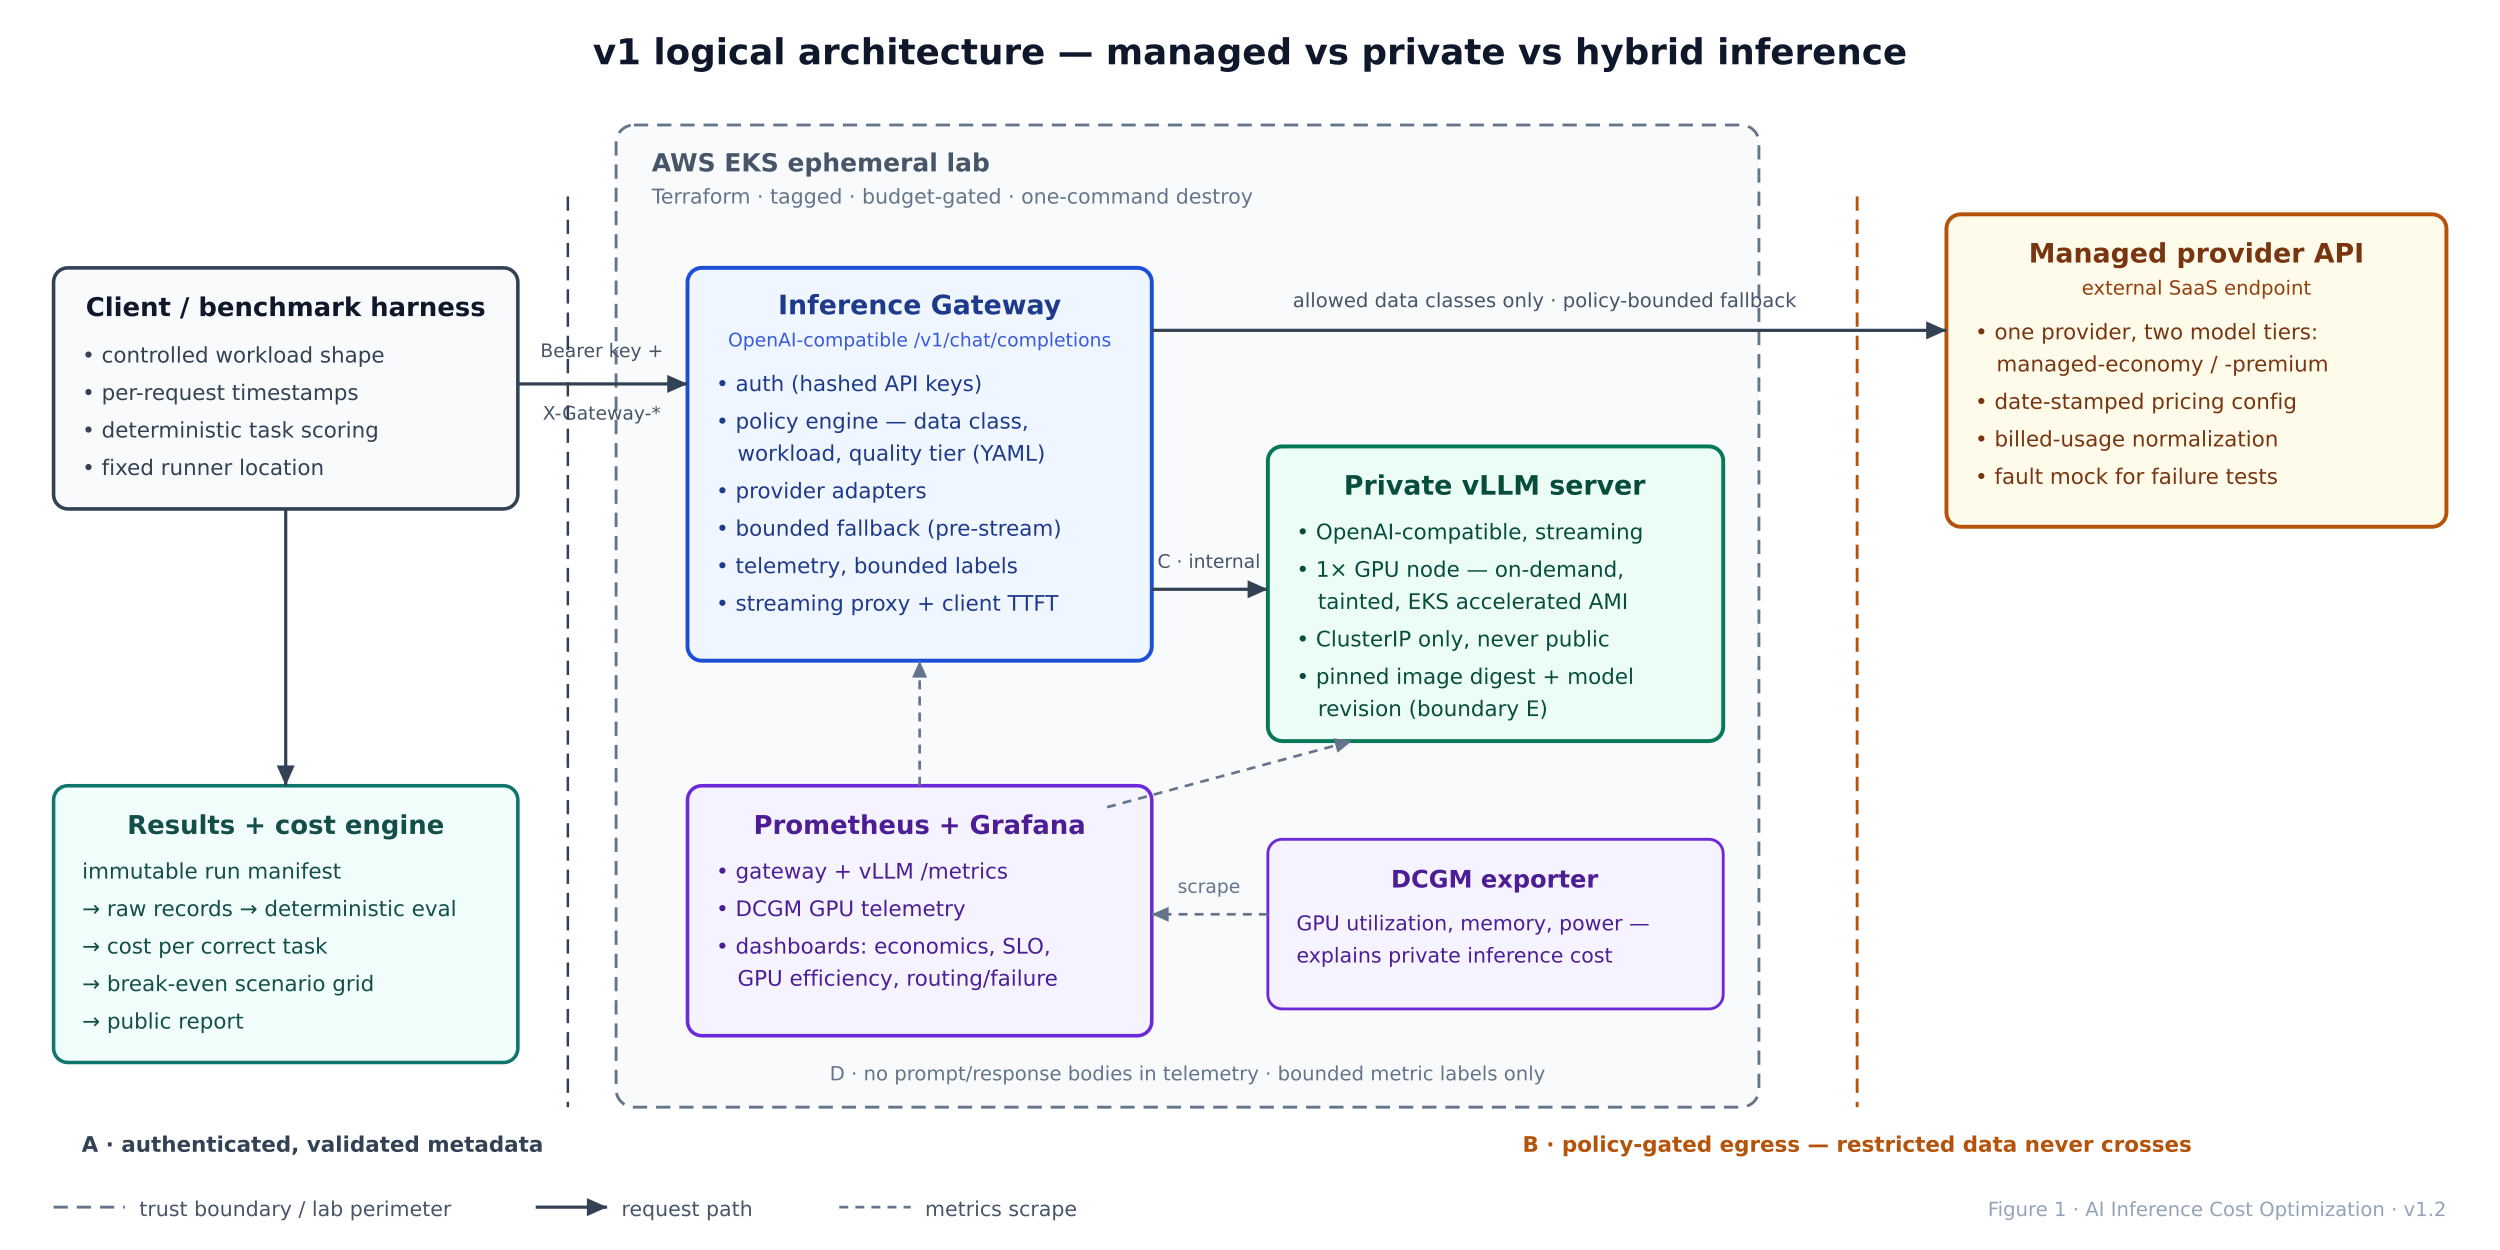
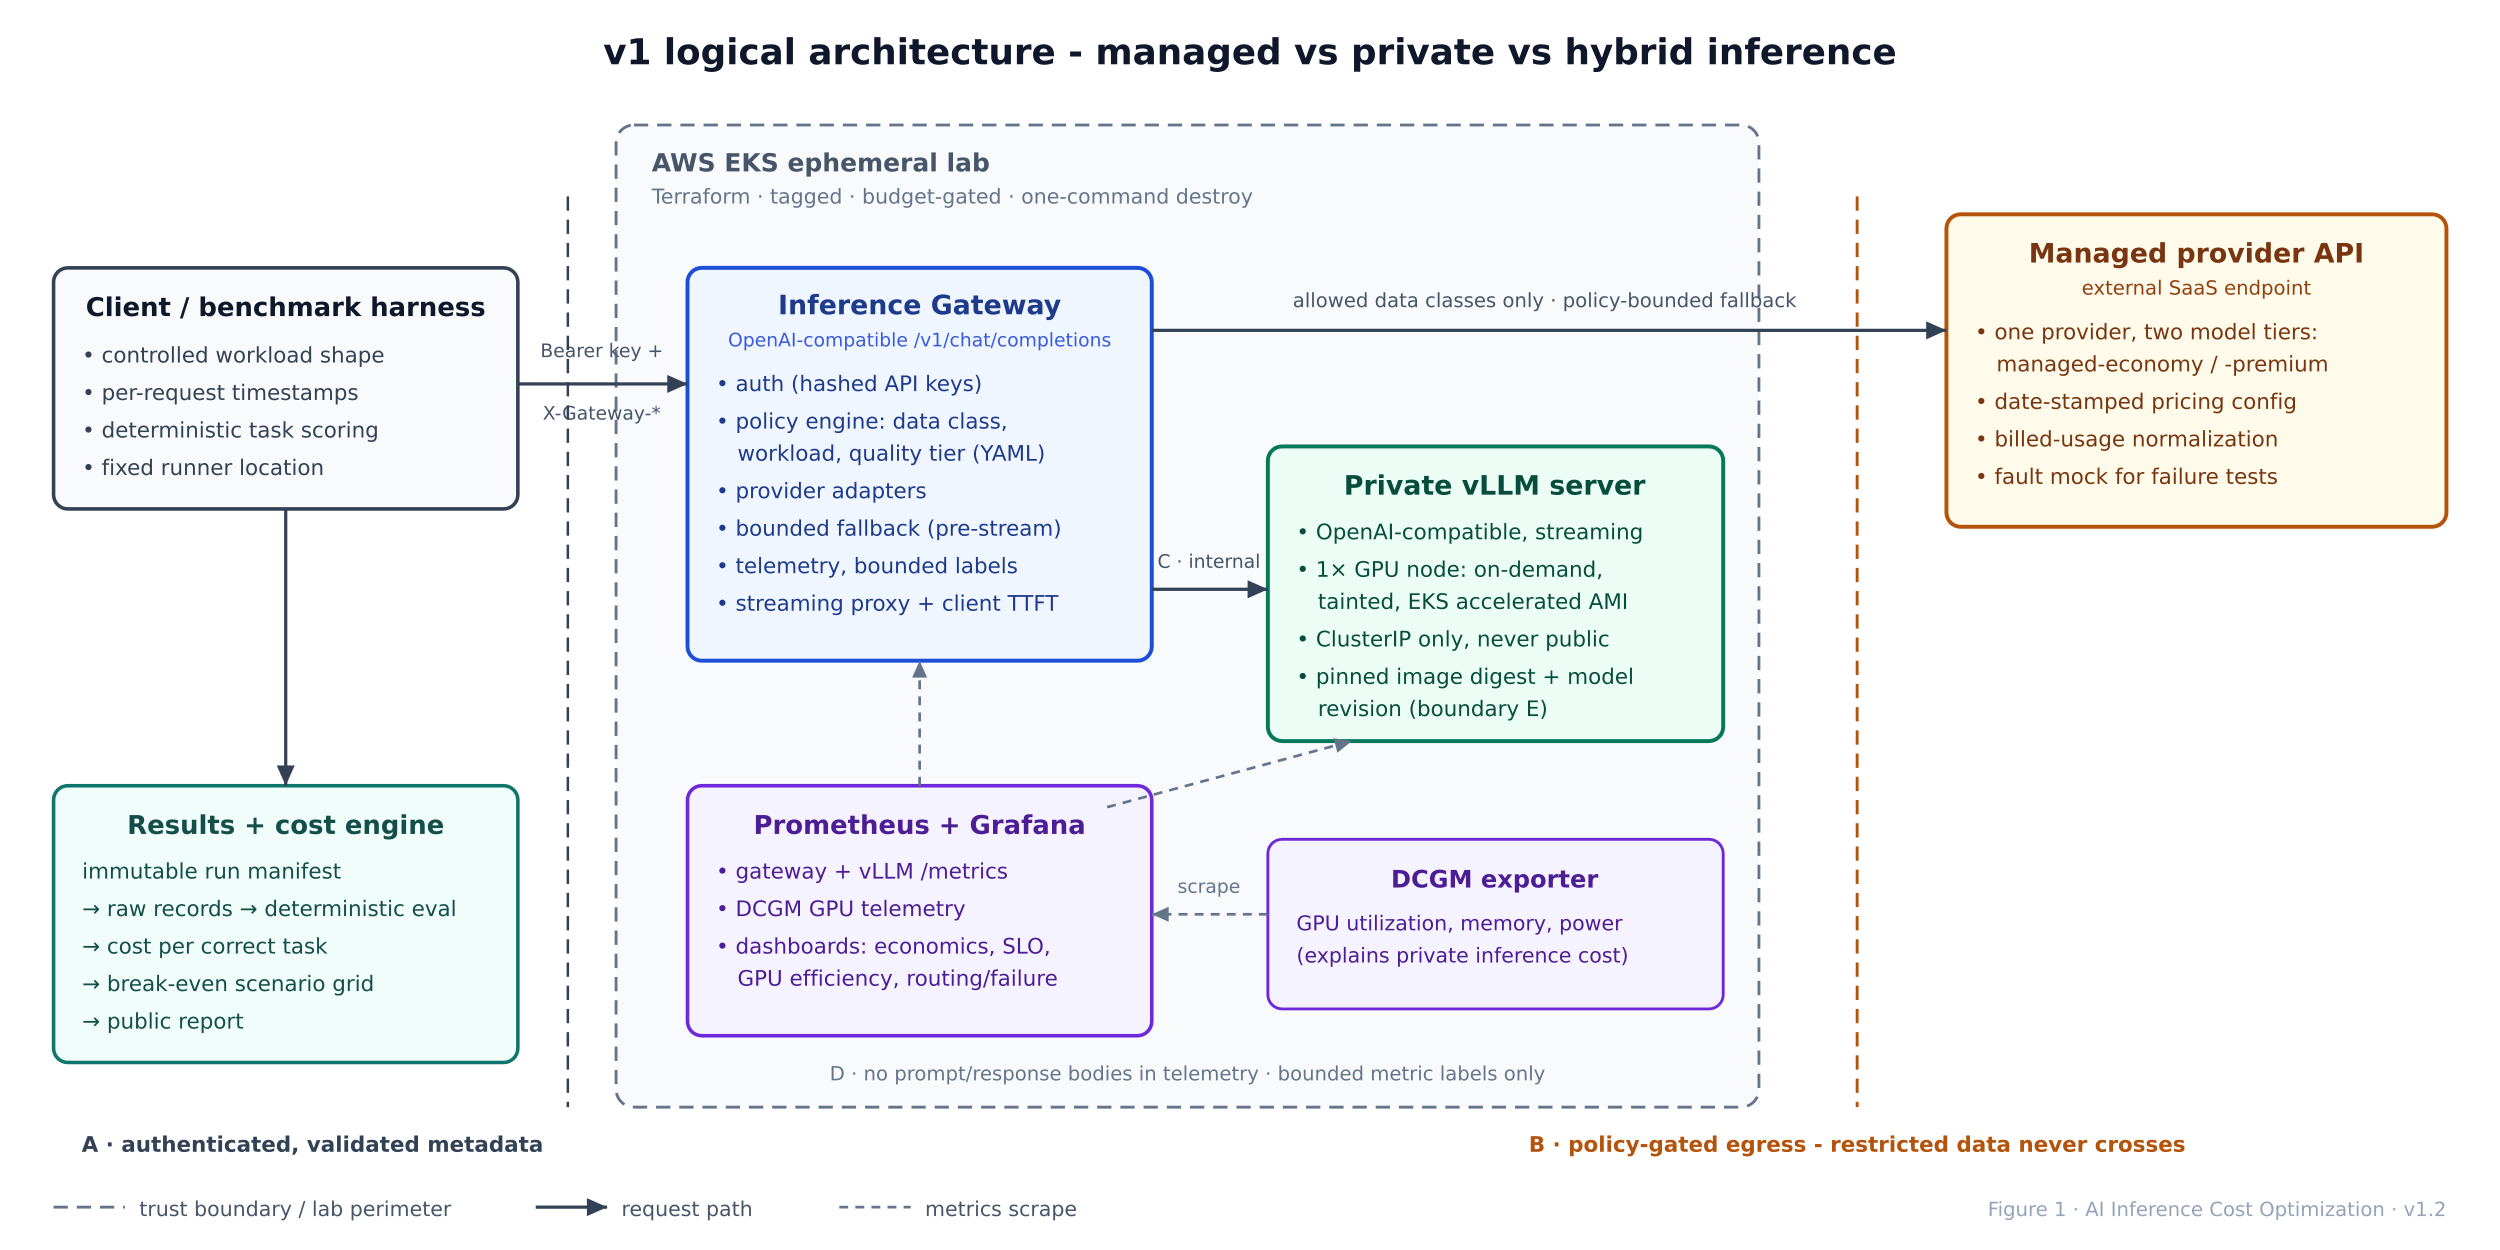
<svg xmlns="http://www.w3.org/2000/svg" viewBox="0 0 1400 700" font-family="DejaVu Sans, Helvetica, Arial, sans-serif">
  <defs>
    <marker id="arrow" viewBox="0 0 10 10" refX="9" refY="5" markerWidth="7" markerHeight="7" orient="auto-start-reverse">
      <path d="M 0 1 L 9 5 L 0 9 z" fill="#334155" />
    </marker>
    <marker id="arrowg" viewBox="0 0 10 10" refX="9" refY="5" markerWidth="7" markerHeight="7" orient="auto-start-reverse">
      <path d="M 0 1 L 9 5 L 0 9 z" fill="#64748b" />
    </marker>
  </defs>
  <rect x="0" y="0" width="1400" height="700" fill="#ffffff" />
-   <text x="700" y="36" text-anchor="middle" font-size="20" font-weight="bold" fill="#0f172a">v1 logical architecture — managed vs private vs hybrid inference</text>
+   <text x="700" y="36" text-anchor="middle" font-size="20" font-weight="bold" fill="#0f172a">v1 logical architecture - managed vs private vs hybrid inference</text>
  <rect x="345" y="70" width="640" height="550" rx="10" fill="#f8fafc" stroke="#64748b" stroke-width="1.6" stroke-dasharray="8 5" />
  <text x="365" y="96" font-size="14" font-weight="bold" fill="#475569">AWS EKS ephemeral lab</text>
  <text x="365" y="114" font-size="11.5" fill="#64748b">Terraform · tagged · budget-gated · one-command destroy</text>
  <rect x="30" y="150" width="260" height="135" rx="8" fill="#f8fafc" stroke="#334155" stroke-width="2" />
  <text x="160" y="177" text-anchor="middle" font-size="14.5" font-weight="bold" fill="#0f172a">Client / benchmark harness</text>
  <text x="46" y="203" font-size="12" fill="#334155">• controlled workload shape</text>
  <text x="46" y="224" font-size="12" fill="#334155">• per-request timestamps</text>
  <text x="46" y="245" font-size="12" fill="#334155">• deterministic task scoring</text>
  <text x="46" y="266" font-size="12" fill="#334155">• fixed runner location</text>
  <rect x="30" y="440" width="260" height="155" rx="8" fill="#f0fdfa" stroke="#0f766e" stroke-width="2" />
  <text x="160" y="467" text-anchor="middle" font-size="14.5" font-weight="bold" fill="#134e4a">Results + cost engine</text>
  <text x="46" y="492" font-size="12" fill="#134e4a">immutable run manifest</text>
  <text x="46" y="513" font-size="12" fill="#134e4a">→ raw records → deterministic eval</text>
  <text x="46" y="534" font-size="12" fill="#134e4a">→ cost per correct task</text>
  <text x="46" y="555" font-size="12" fill="#134e4a">→ break-even scenario grid</text>
  <text x="46" y="576" font-size="12" fill="#134e4a">→ public report</text>
  <line x1="160" y1="285" x2="160" y2="440" stroke="#334155" stroke-width="1.8" marker-end="url(#arrow)" />
  <rect x="385" y="150" width="260" height="220" rx="8" fill="#eff6ff" stroke="#1d4ed8" stroke-width="2.2" />
  <text x="515" y="176" text-anchor="middle" font-size="15" font-weight="bold" fill="#1e3a8a">Inference Gateway</text>
  <text x="515" y="194" text-anchor="middle" font-size="10.5" fill="#3b5bdb">OpenAI-compatible /v1/chat/completions</text>
  <text x="401" y="219" font-size="12" fill="#1e3a8a">• auth (hashed API keys)</text>
-   <text x="401" y="240" font-size="12" fill="#1e3a8a">• policy engine — data class,</text>
+   <text x="401" y="240" font-size="12" fill="#1e3a8a">• policy engine: data class,</text>
  <text x="413" y="258" font-size="12" fill="#1e3a8a">workload, quality tier (YAML)</text>
  <text x="401" y="279" font-size="12" fill="#1e3a8a">• provider adapters</text>
  <text x="401" y="300" font-size="12" fill="#1e3a8a">• bounded fallback (pre-stream)</text>
  <text x="401" y="321" font-size="12" fill="#1e3a8a">• telemetry, bounded labels</text>
  <text x="401" y="342" font-size="12" fill="#1e3a8a">• streaming proxy + client TTFT</text>
  <line x1="290" y1="215" x2="385" y2="215" stroke="#334155" stroke-width="1.8" marker-end="url(#arrow)" />
  <text x="337" y="200" text-anchor="middle" font-size="10.5" fill="#475569">Bearer key +</text>
  <text x="337" y="235" text-anchor="middle" font-size="10.5" fill="#475569">X-Gateway-*</text>
  <rect x="1090" y="120" width="280" height="175" rx="8" fill="#fffbeb" stroke="#b45309" stroke-width="2.2" />
  <text x="1230" y="147" text-anchor="middle" font-size="15" font-weight="bold" fill="#78350f">Managed provider API</text>
  <text x="1230" y="165" text-anchor="middle" font-size="11" fill="#92400e">external SaaS endpoint</text>
  <text x="1106" y="190" font-size="12" fill="#78350f">• one provider, two model tiers:</text>
  <text x="1118" y="208" font-size="12" fill="#78350f">managed-economy / -premium</text>
  <text x="1106" y="229" font-size="12" fill="#78350f">• date-stamped pricing config</text>
  <text x="1106" y="250" font-size="12" fill="#78350f">• billed-usage normalization</text>
  <text x="1106" y="271" font-size="12" fill="#78350f">• fault mock for failure tests</text>
  <line x1="645" y1="185" x2="1090" y2="185" stroke="#334155" stroke-width="1.8" marker-end="url(#arrow)" />
  <text x="865" y="172" text-anchor="middle" font-size="11" fill="#475569">allowed data classes only · policy-bounded fallback</text>
  <rect x="710" y="250" width="255" height="165" rx="8" fill="#ecfdf5" stroke="#047857" stroke-width="2.2" />
  <text x="837" y="277" text-anchor="middle" font-size="15" font-weight="bold" fill="#064e3b">Private vLLM server</text>
  <text x="726" y="302" font-size="12" fill="#064e3b">• OpenAI-compatible, streaming</text>
-   <text x="726" y="323" font-size="12" fill="#064e3b">• 1× GPU node — on-demand,</text>
+   <text x="726" y="323" font-size="12" fill="#064e3b">• 1× GPU node: on-demand,</text>
  <text x="738" y="341" font-size="12" fill="#064e3b">tainted, EKS accelerated AMI</text>
  <text x="726" y="362" font-size="12" fill="#064e3b">• ClusterIP only, never public</text>
  <text x="726" y="383" font-size="12" fill="#064e3b">• pinned image digest + model</text>
  <text x="738" y="401" font-size="12" fill="#064e3b">revision (boundary E)</text>
  <line x1="645" y1="330" x2="710" y2="330" stroke="#334155" stroke-width="1.8" marker-end="url(#arrow)" />
  <text x="677" y="318" text-anchor="middle" font-size="10.5" fill="#475569">C · internal</text>
  <rect x="385" y="440" width="260" height="140" rx="8" fill="#f5f3ff" stroke="#6d28d9" stroke-width="2" />
  <text x="515" y="467" text-anchor="middle" font-size="14.5" font-weight="bold" fill="#4c1d95">Prometheus + Grafana</text>
  <text x="401" y="492" font-size="12" fill="#4c1d95">• gateway + vLLM /metrics</text>
  <text x="401" y="513" font-size="12" fill="#4c1d95">• DCGM GPU telemetry</text>
  <text x="401" y="534" font-size="12" fill="#4c1d95">• dashboards: economics, SLO,</text>
  <text x="413" y="552" font-size="12" fill="#4c1d95">GPU efficiency, routing/failure</text>
  <rect x="710" y="470" width="255" height="95" rx="8" fill="#f5f3ff" stroke="#6d28d9" stroke-width="1.6" />
  <text x="837" y="497" text-anchor="middle" font-size="13.5" font-weight="bold" fill="#4c1d95">DCGM exporter</text>
-   <text x="726" y="521" font-size="11.5" fill="#4c1d95">GPU utilization, memory, power —</text>
-   <text x="726" y="539" font-size="11.5" fill="#4c1d95">explains private inference cost</text>
+   <text x="726" y="521" font-size="11.5" fill="#4c1d95">GPU utilization, memory, power</text>
+   <text x="726" y="539" font-size="11.5" fill="#4c1d95">(explains private inference cost)</text>
  <line x1="515" y1="440" x2="515" y2="370" stroke="#64748b" stroke-width="1.5" stroke-dasharray="5 4" marker-end="url(#arrowg)" />
  <line x1="620" y1="452" x2="757" y2="415" stroke="#64748b" stroke-width="1.5" stroke-dasharray="5 4" marker-end="url(#arrowg)" />
  <line x1="710" y1="512" x2="645" y2="512" stroke="#64748b" stroke-width="1.5" stroke-dasharray="5 4" marker-end="url(#arrowg)" />
  <text x="677" y="500" text-anchor="middle" font-size="10.5" fill="#64748b">scrape</text>
  <text x="665" y="605" text-anchor="middle" font-size="11" fill="#64748b">D · no prompt/response bodies in telemetry · bounded metric labels only</text>
  <line x1="1040" y1="110" x2="1040" y2="620" stroke="#b45309" stroke-width="1.6" stroke-dasharray="8 5" />
-   <text x="1040" y="645" text-anchor="middle" font-size="12" font-weight="bold" fill="#b45309">B · policy-gated egress — restricted data never crosses</text>
+   <text x="1040" y="645" text-anchor="middle" font-size="12" font-weight="bold" fill="#b45309">B · policy-gated egress - restricted data never crosses</text>
  <line x1="318" y1="110" x2="318" y2="620" stroke="#334155" stroke-width="1.4" stroke-dasharray="8 5" />
  <text x="175" y="645" text-anchor="middle" font-size="12" font-weight="bold" fill="#334155">A · authenticated, validated metadata</text>
  <line x1="30" y1="676" x2="70" y2="676" stroke="#64748b" stroke-width="1.6" stroke-dasharray="8 5" />
  <text x="78" y="681" font-size="11.5" fill="#475569">trust boundary / lab perimeter</text>
  <line x1="300" y1="676" x2="340" y2="676" stroke="#334155" stroke-width="1.8" marker-end="url(#arrow)" />
  <text x="348" y="681" font-size="11.5" fill="#475569">request path</text>
  <line x1="470" y1="676" x2="510" y2="676" stroke="#64748b" stroke-width="1.5" stroke-dasharray="5 4" />
  <text x="518" y="681" font-size="11.5" fill="#475569">metrics scrape</text>
  <text x="1370" y="681" text-anchor="end" font-size="11" fill="#94a3b8">Figure 1 · AI Inference Cost Optimization · v1.2</text>
</svg>
